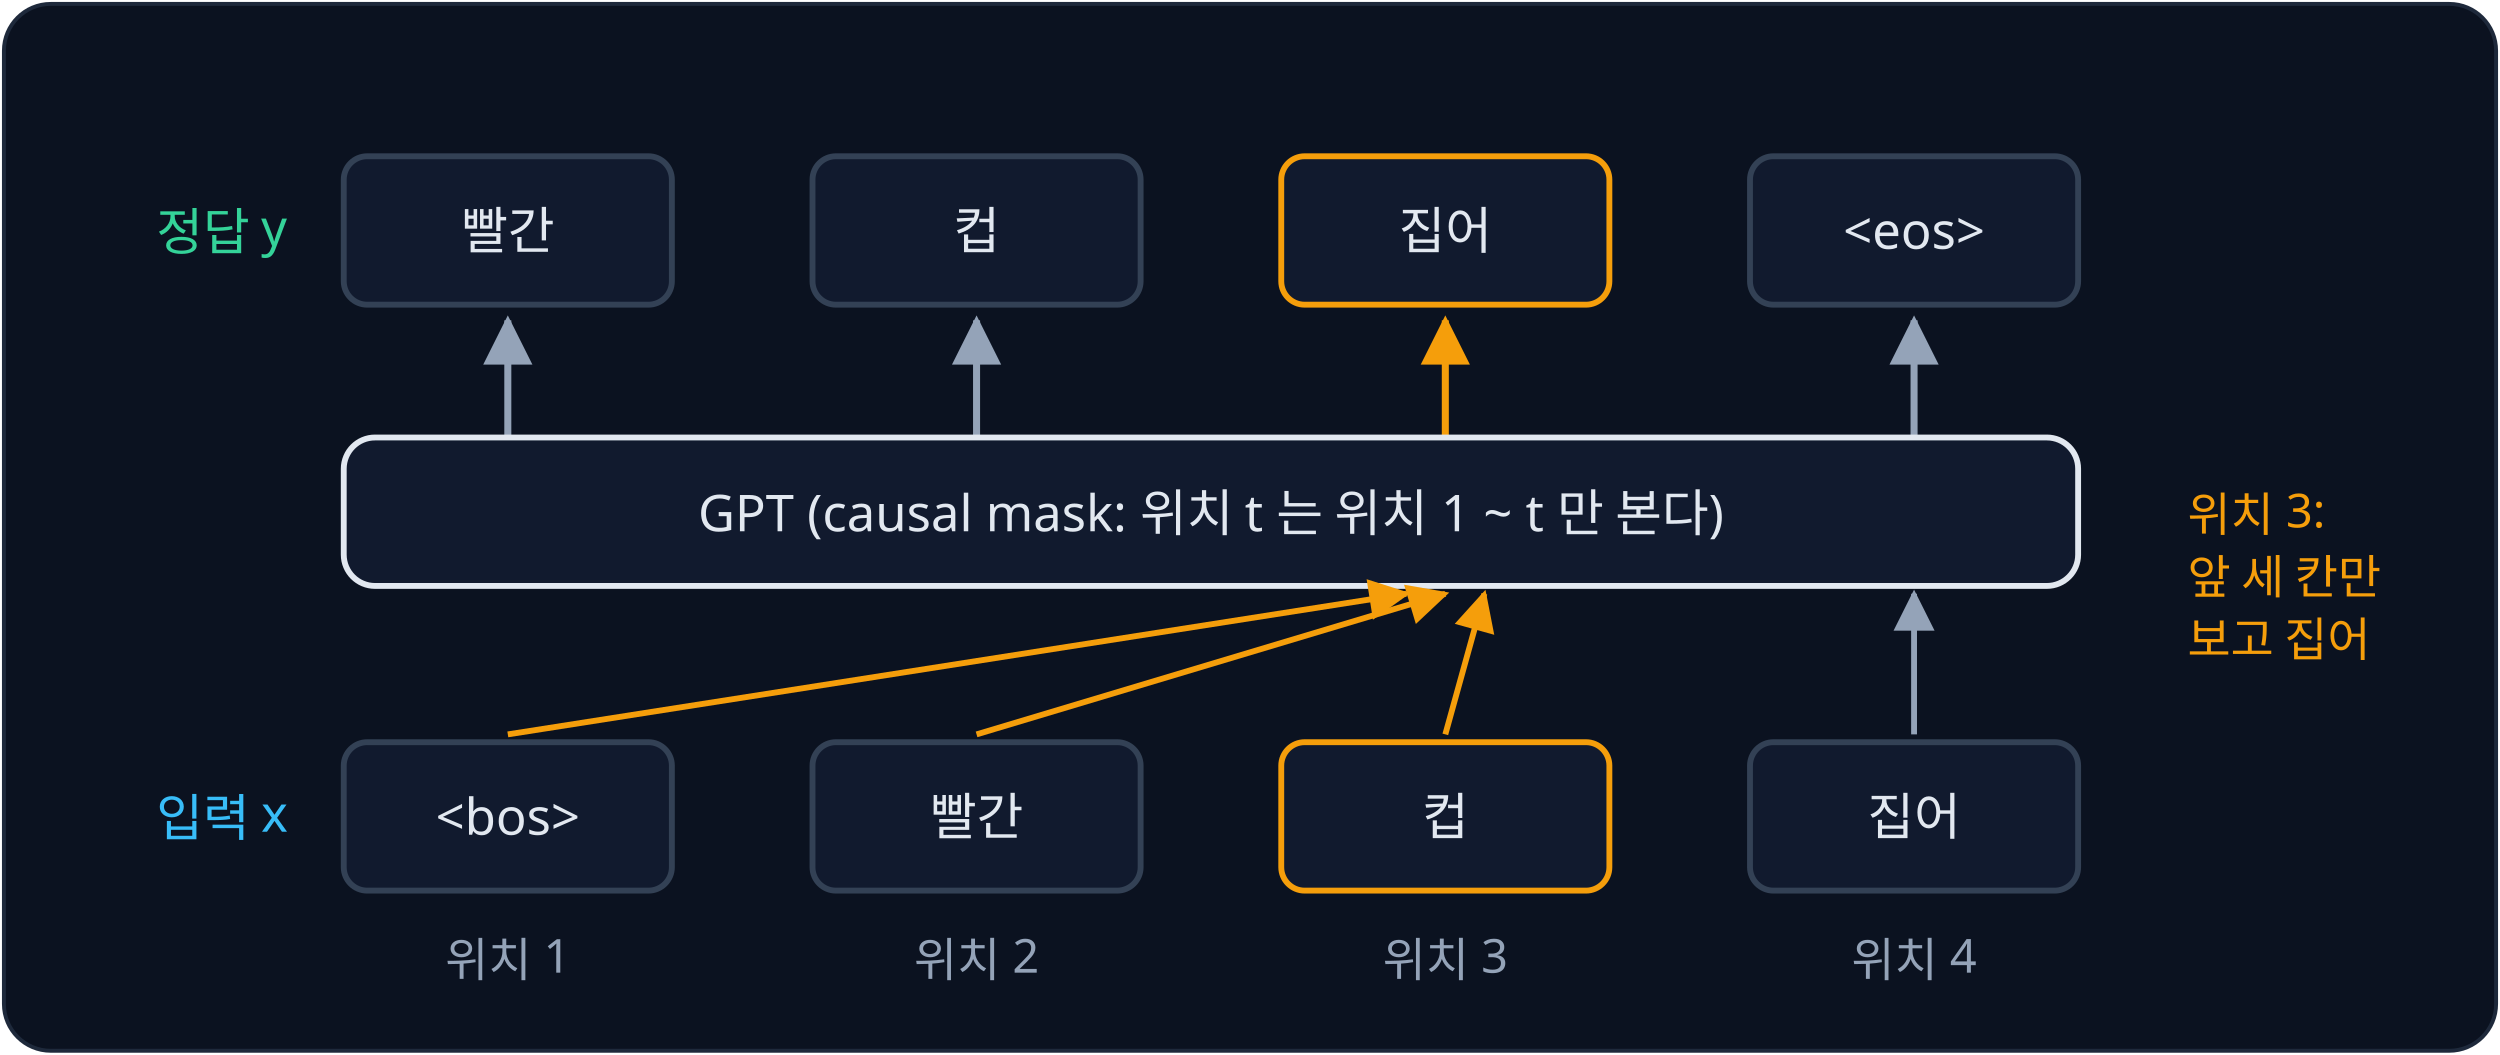
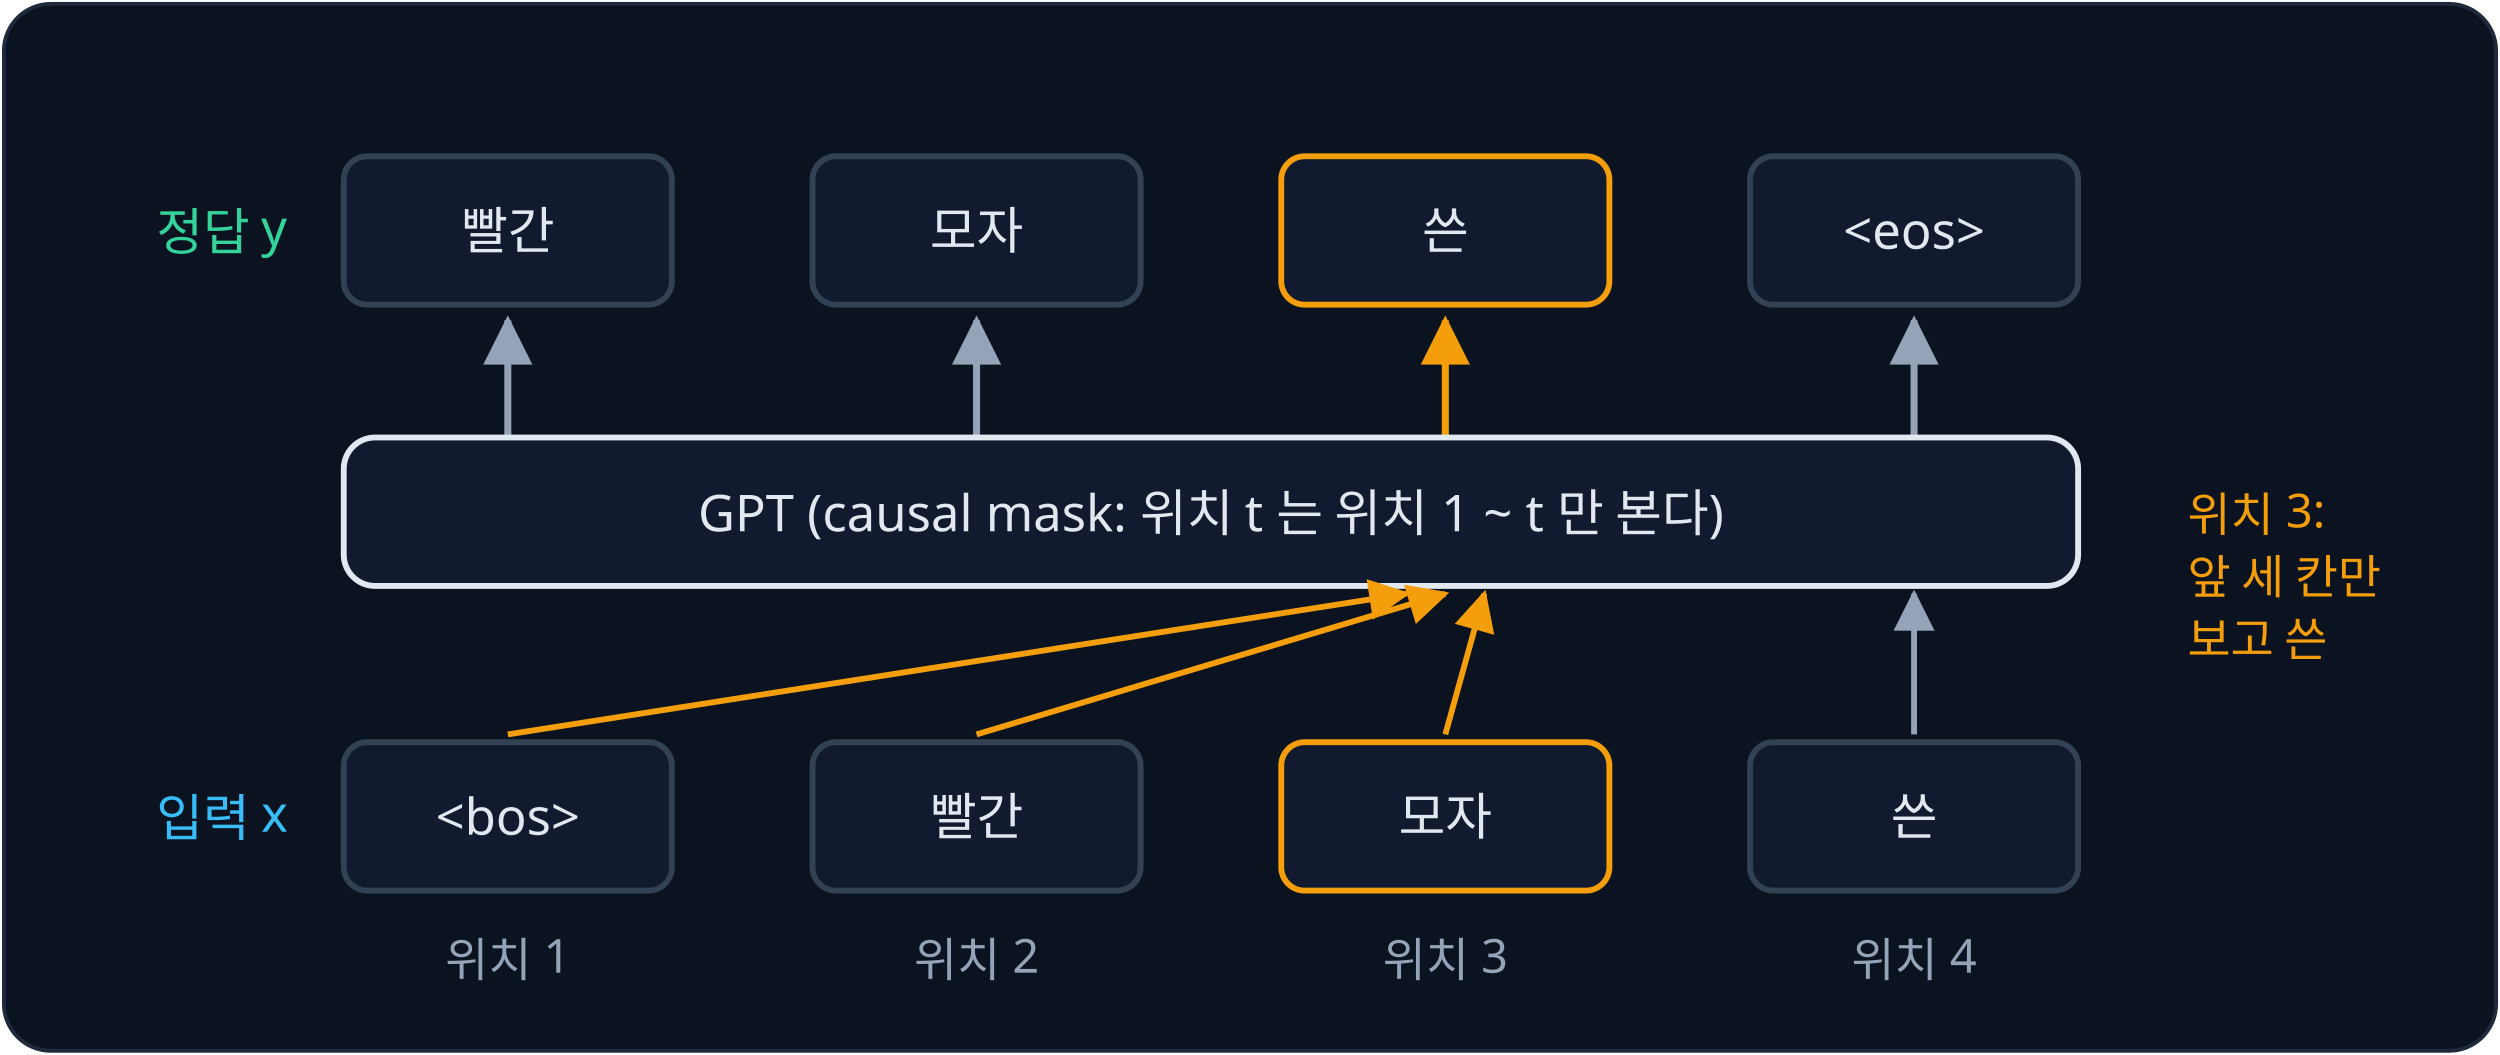
<svg xmlns="http://www.w3.org/2000/svg" viewBox="0 0 640 270" font-family="Pretendard, 'Apple SD Gothic Neo', 'Noto Sans KR', system-ui, sans-serif">
  <defs>
    <marker id="a38bdf8" viewBox="0 0 10 10" refX="9" refY="5" markerWidth="7" markerHeight="7" orient="auto-start-reverse">
      <path d="M0,0 L10,5 L0,10 z" fill="#38bdf8" />
    </marker>
    <marker id="af59e0b" viewBox="0 0 10 10" refX="9" refY="5" markerWidth="7" markerHeight="7" orient="auto-start-reverse">
      <path d="M0,0 L10,5 L0,10 z" fill="#f59e0b" />
    </marker>
    <marker id="a34d399" viewBox="0 0 10 10" refX="9" refY="5" markerWidth="7" markerHeight="7" orient="auto-start-reverse">
      <path d="M0,0 L10,5 L0,10 z" fill="#34d399" />
    </marker>
    <marker id="af87171" viewBox="0 0 10 10" refX="9" refY="5" markerWidth="7" markerHeight="7" orient="auto-start-reverse">
      <path d="M0,0 L10,5 L0,10 z" fill="#f87171" />
    </marker>
    <marker id="aa78bfa" viewBox="0 0 10 10" refX="9" refY="5" markerWidth="7" markerHeight="7" orient="auto-start-reverse">
      <path d="M0,0 L10,5 L0,10 z" fill="#a78bfa" />
    </marker>
    <marker id="a94a3b8" viewBox="0 0 10 10" refX="9" refY="5" markerWidth="7" markerHeight="7" orient="auto-start-reverse">
      <path d="M0,0 L10,5 L0,10 z" fill="#94a3b8" />
    </marker>
    <marker id="ae2e8f0" viewBox="0 0 10 10" refX="9" refY="5" markerWidth="7" markerHeight="7" orient="auto-start-reverse">
      <path d="M0,0 L10,5 L0,10 z" fill="#e2e8f0" />
    </marker>
  </defs>
  <rect x="1" y="1" width="638" height="268" rx="12" fill="#0b1220" stroke="#1e293b" />
  <text x="40.0" y="64.0" fill="#34d399" font-size="13" text-anchor="start">정답 y</text>
  <text x="40.0" y="214.0" fill="#38bdf8" font-size="13" text-anchor="start">입력 x</text>
  <rect x="88.0" y="40.0" width="84.0" height="38.0" rx="6" fill="#111a2e" fill-opacity="1" stroke="#334155" stroke-width="1.5" />
  <text x="130.0" y="63.7" fill="#e2e8f0" font-size="13" text-anchor="middle">빨간</text>
  <rect x="88.0" y="190.0" width="84.0" height="38.0" rx="6" fill="#111a2e" fill-opacity="1" stroke="#334155" stroke-width="1.5" />
  <text x="130.0" y="213.7" fill="#e2e8f0" font-size="13" text-anchor="middle">&lt;bos&gt;</text>
  <text x="130.0" y="250.0" fill="#94a3b8" font-size="12" text-anchor="middle">위치 1</text>
  <line x1="130.0" y1="150.0" x2="130.0" y2="82.0" stroke="#94a3b8" stroke-width="1.8" marker-end="url(#a94a3b8)" />
  <rect x="208.0" y="40.0" width="84.0" height="38.0" rx="6" fill="#111a2e" fill-opacity="1" stroke="#334155" stroke-width="1.5" />
-   <text x="250.0" y="63.7" fill="#e2e8f0" font-size="13" text-anchor="middle">컵</text>
+   <text x="250.0" y="63.7" fill="#e2e8f0" font-size="13" text-anchor="middle">모자</text>
  <rect x="208.0" y="190.0" width="84.0" height="38.0" rx="6" fill="#111a2e" fill-opacity="1" stroke="#334155" stroke-width="1.5" />
  <text x="250.0" y="213.7" fill="#e2e8f0" font-size="13" text-anchor="middle">빨간</text>
  <text x="250.0" y="250.0" fill="#94a3b8" font-size="12" text-anchor="middle">위치 2</text>
  <line x1="250.0" y1="150.0" x2="250.0" y2="82.0" stroke="#94a3b8" stroke-width="1.8" marker-end="url(#a94a3b8)" />
  <rect x="328.0" y="40.0" width="84.0" height="38.0" rx="6" fill="#111a2e" fill-opacity="1" stroke="#f59e0b" stroke-width="1.5" />
-   <text x="370.0" y="63.7" fill="#e2e8f0" font-size="13" text-anchor="middle">집어</text>
+   <text x="370.0" y="63.7" fill="#e2e8f0" font-size="13" text-anchor="middle">쓴</text>
  <rect x="328.0" y="190.0" width="84.0" height="38.0" rx="6" fill="#111a2e" fill-opacity="1" stroke="#f59e0b" stroke-width="1.5" />
-   <text x="370.0" y="213.7" fill="#e2e8f0" font-size="13" text-anchor="middle">컵</text>
+   <text x="370.0" y="213.7" fill="#e2e8f0" font-size="13" text-anchor="middle">모자</text>
  <text x="370.0" y="250.0" fill="#94a3b8" font-size="12" text-anchor="middle">위치 3</text>
  <line x1="370.0" y1="150.0" x2="370.0" y2="82.0" stroke="#f59e0b" stroke-width="1.8" marker-end="url(#af59e0b)" />
  <rect x="448.0" y="40.0" width="84.0" height="38.0" rx="6" fill="#111a2e" fill-opacity="1" stroke="#334155" stroke-width="1.5" />
  <text x="490.0" y="63.7" fill="#e2e8f0" font-size="13" text-anchor="middle">&lt;eos&gt;</text>
  <rect x="448.0" y="190.0" width="84.0" height="38.0" rx="6" fill="#111a2e" fill-opacity="1" stroke="#334155" stroke-width="1.5" />
-   <text x="490.0" y="213.7" fill="#e2e8f0" font-size="13" text-anchor="middle">집어</text>
+   <text x="490.0" y="213.7" fill="#e2e8f0" font-size="13" text-anchor="middle">쓴</text>
  <text x="490.0" y="250.0" fill="#94a3b8" font-size="12" text-anchor="middle">위치 4</text>
  <line x1="490.0" y1="150.0" x2="490.0" y2="82.0" stroke="#94a3b8" stroke-width="1.8" marker-end="url(#a94a3b8)" />
  <rect x="88.0" y="112.0" width="444.0" height="38.0" rx="8" fill="#111a2e" fill-opacity="1" stroke="#e2e8f0" stroke-width="1.5" />
  <text x="310.0" y="136.0" fill="#e2e8f0" font-size="13" text-anchor="middle">GPT (causal mask: 위치 t 는 위치 1 ~ t 만 본다)</text>
  <line x1="130.0" y1="188.0" x2="360.0" y2="152.0" stroke="#f59e0b" stroke-width="1.5" marker-end="url(#af59e0b)" />
  <line x1="250.0" y1="188.0" x2="370.0" y2="152.0" stroke="#f59e0b" stroke-width="1.5" marker-end="url(#af59e0b)" />
  <line x1="370.0" y1="188.0" x2="380.0" y2="152.0" stroke="#f59e0b" stroke-width="1.5" marker-end="url(#af59e0b)" />
  <line x1="490.0" y1="188.0" x2="490.0" y2="152.0" stroke="#94a3b8" stroke-width="1.5" marker-end="url(#a94a3b8)" />
  <text x="560.0" y="136.0" fill="#f59e0b" font-size="12" text-anchor="start">위치 3:</text>
  <text x="560.0" y="152.0" fill="#f59e0b" font-size="12" text-anchor="start">앞 세 칸만</text>
-   <text x="560.0" y="168.0" fill="#f59e0b" font-size="12" text-anchor="start">보고 집어</text>
+   <text x="560.0" y="168.0" fill="#f59e0b" font-size="12" text-anchor="start">보고 쓴</text>
</svg>
